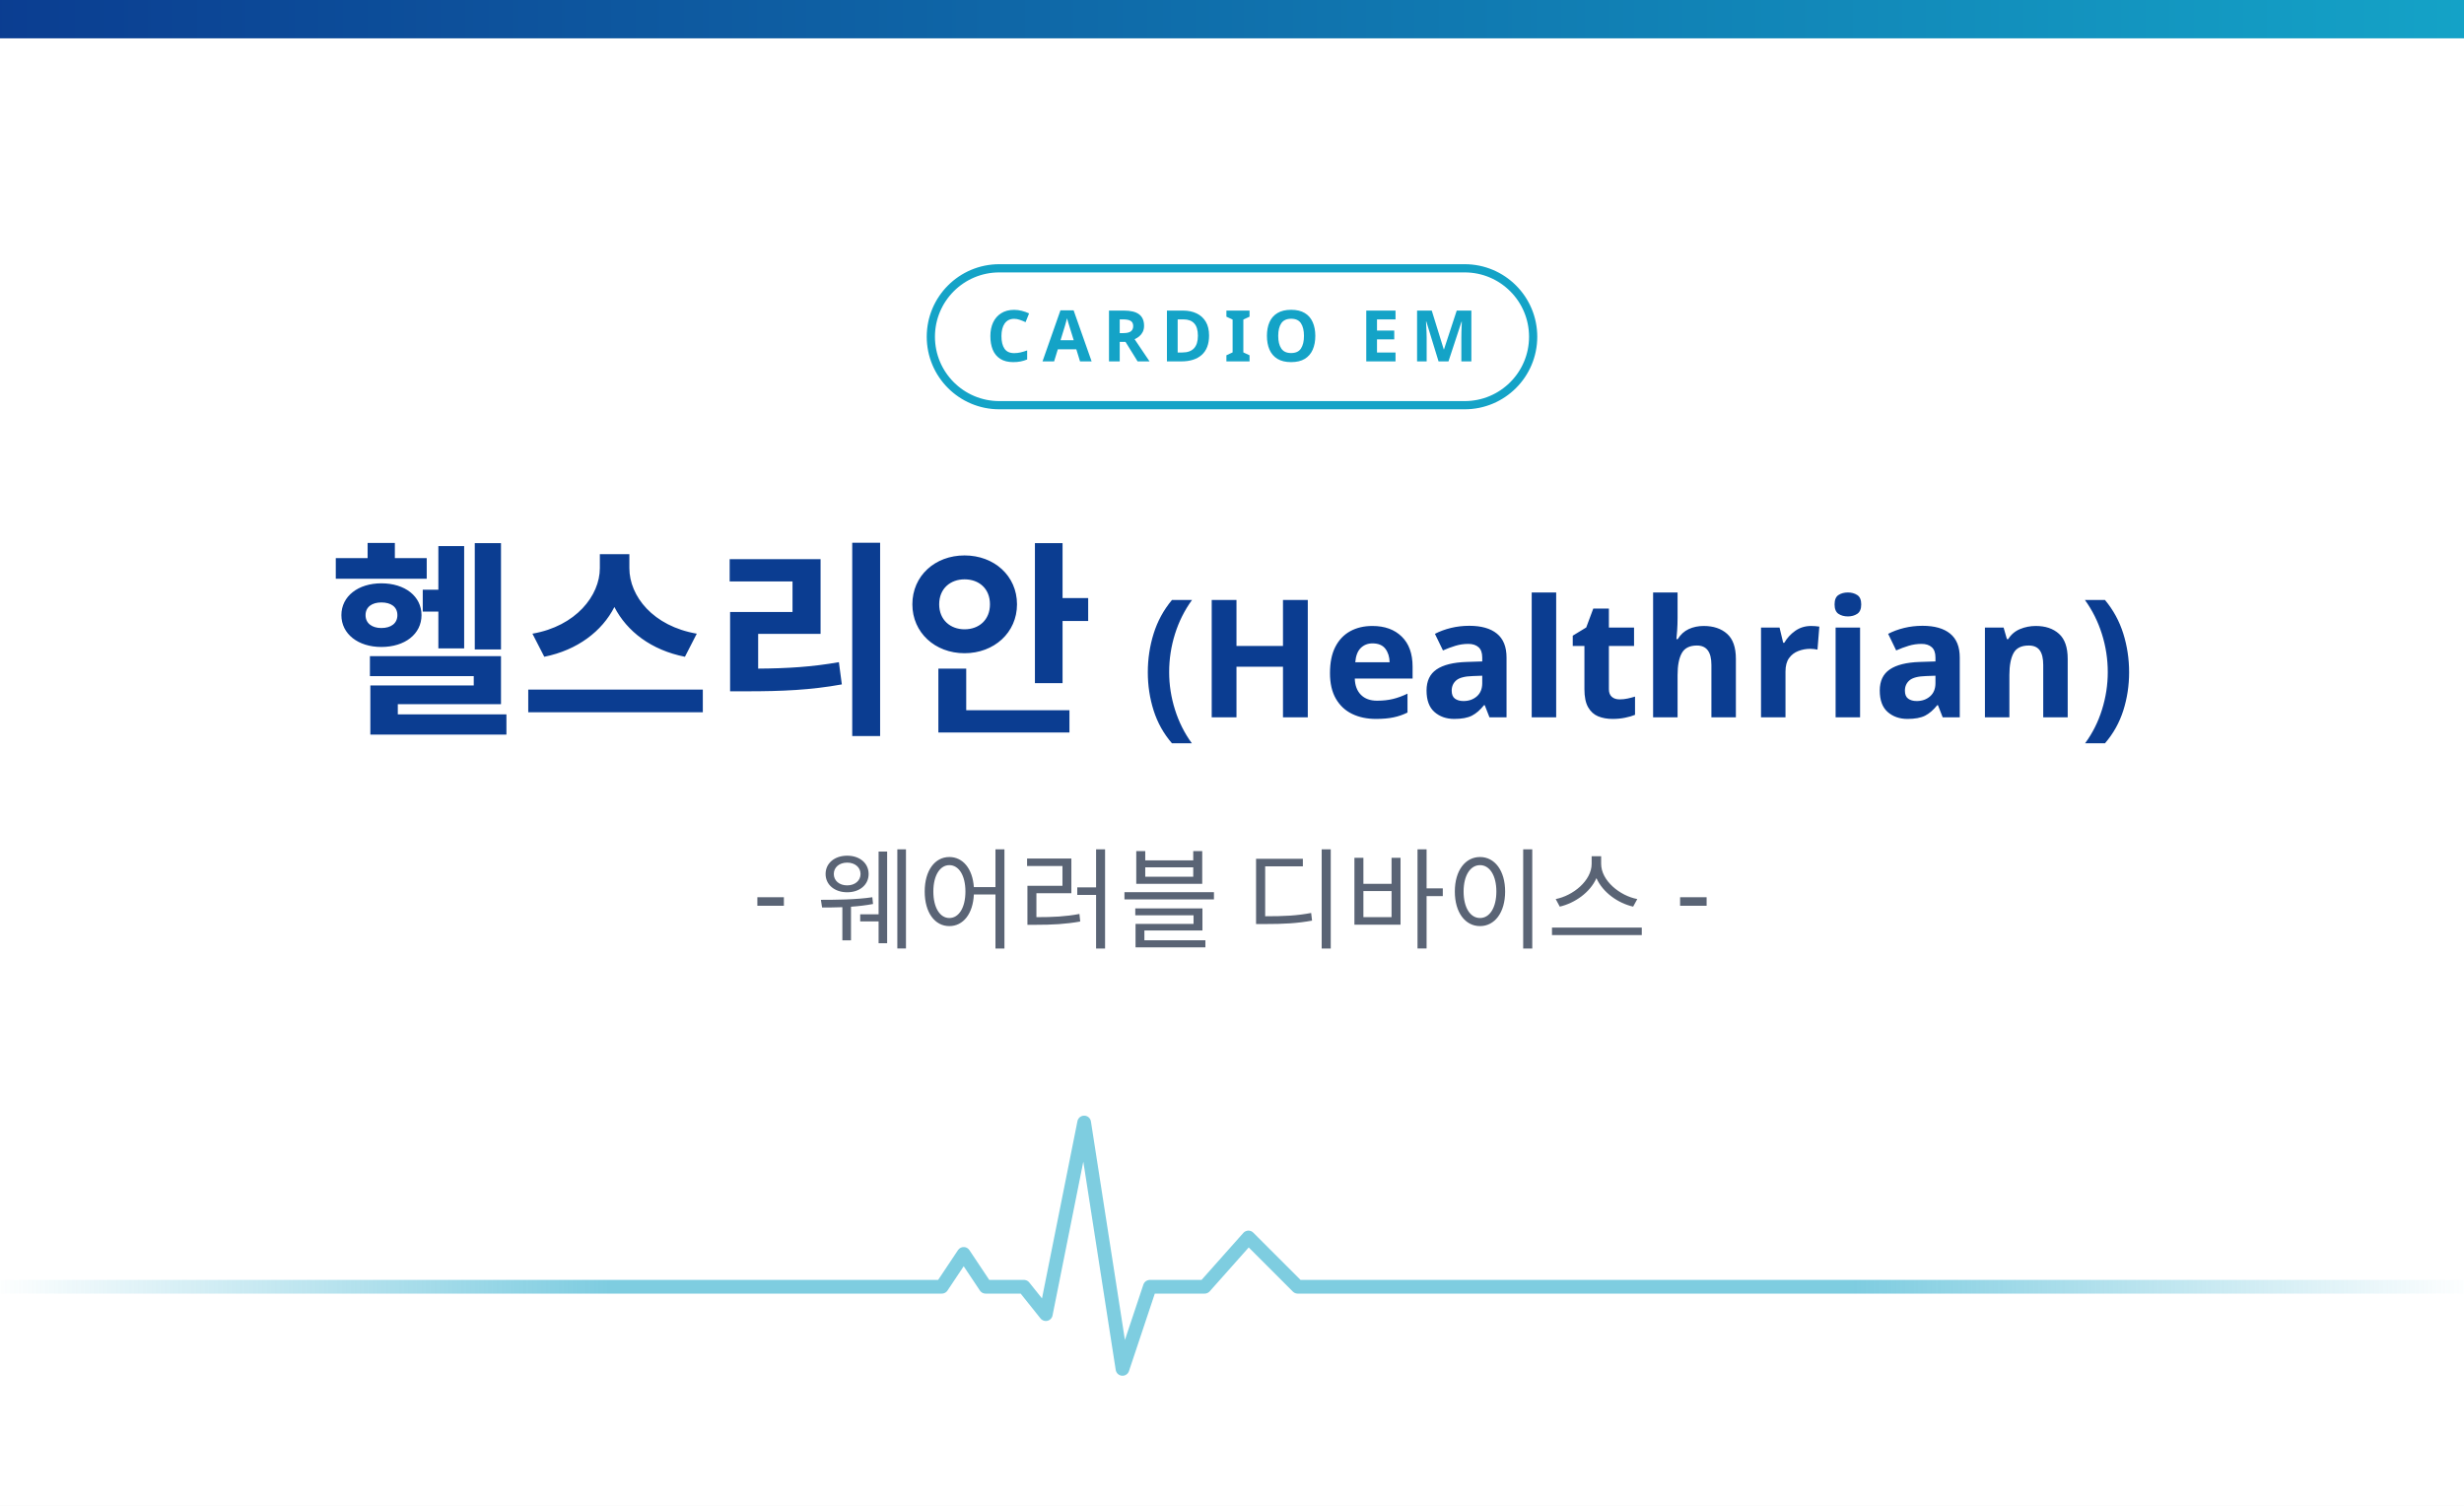
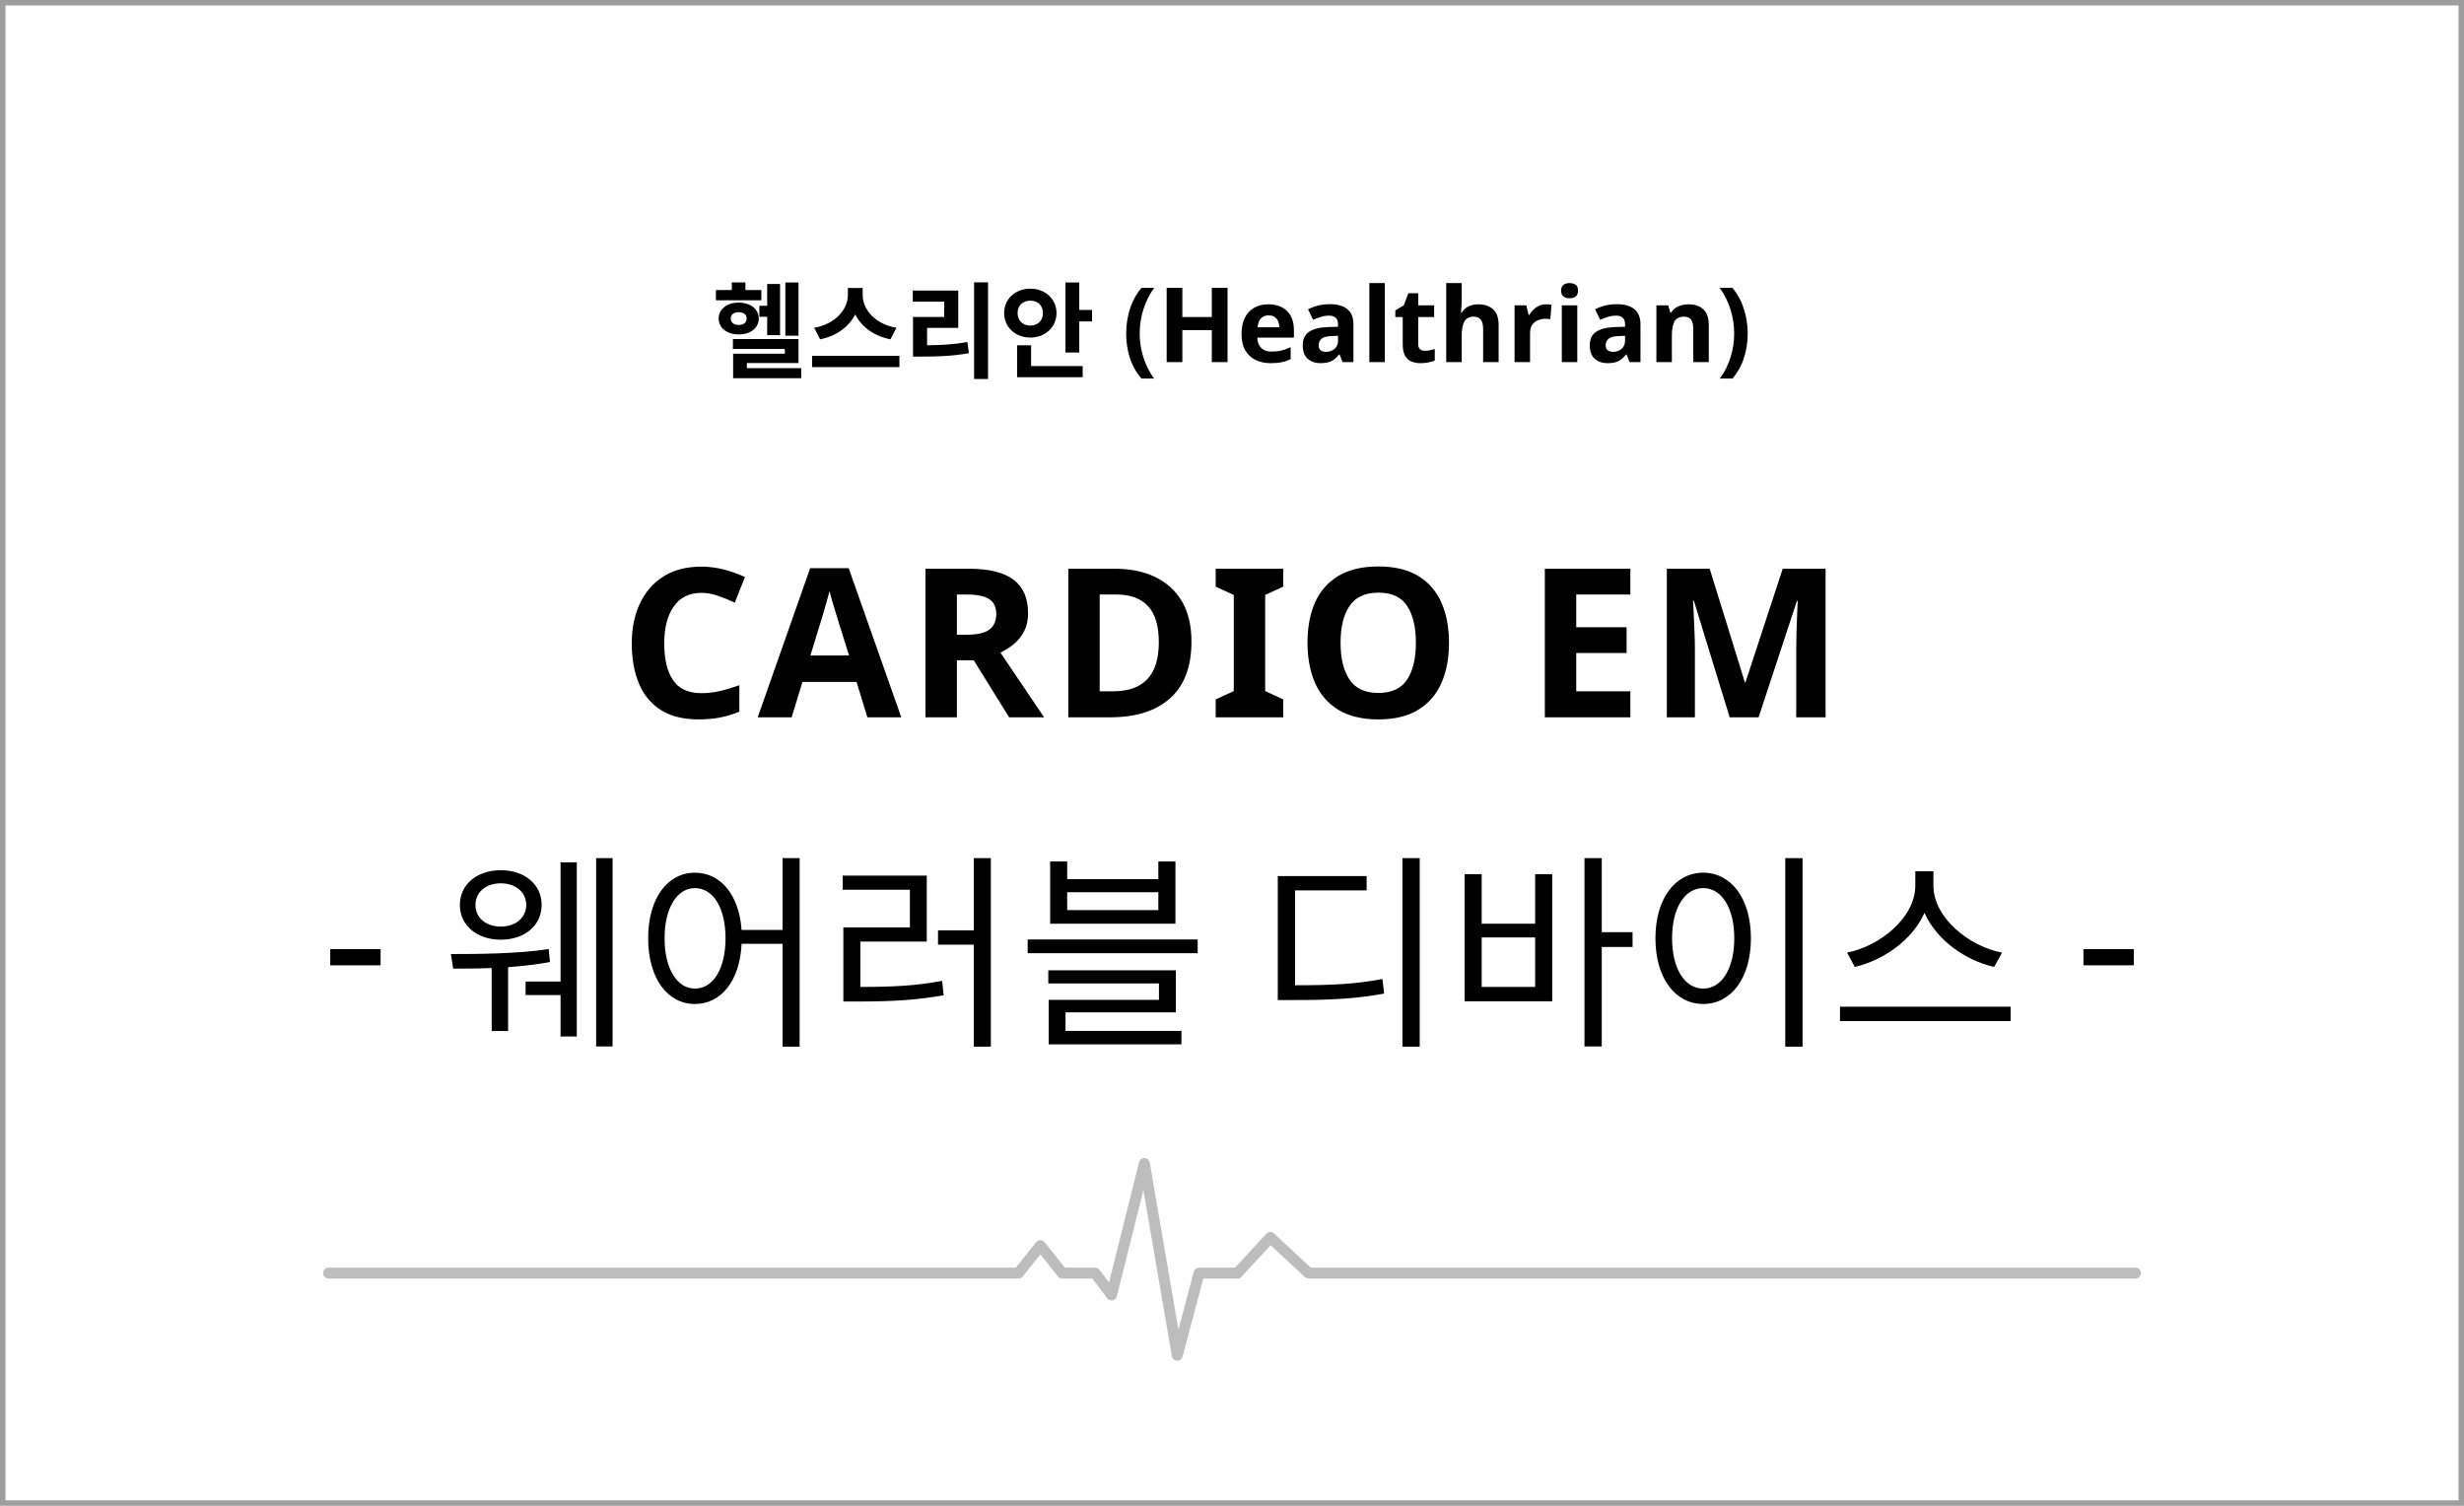
<svg xmlns="http://www.w3.org/2000/svg" width="900" height="550" viewBox="0 0 900 550">
-   <defs>
-     <linearGradient id="bar" x1="0" y1="0" x2="1" y2="0">
-       <stop offset="0" stop-color="#0B3D91" />
-       <stop offset="1" stop-color="#14A3C7" />
-     </linearGradient>
-     <linearGradient id="ecgFade" x1="0" y1="0" x2="1" y2="0">
-       <stop offset="0" stop-color="#14A3C7" stop-opacity="0" />
-       <stop offset="0.25" stop-color="#14A3C7" stop-opacity="0.55" />
-       <stop offset="0.75" stop-color="#14A3C7" stop-opacity="0.55" />
-       <stop offset="1" stop-color="#14A3C7" stop-opacity="0" />
-     </linearGradient>
-   </defs>
-   <rect width="900" height="550" fill="#FFFFFF" />
-   <rect x="0" y="0" width="900" height="14" fill="url(#bar)" />
-   <path d="M0 470 H330 L344 470 L352 458 L360 470 L374 470 L382 480 L396 410 L410 500 L420 470 L440 470 L456 452 L474 470 H900" fill="none" stroke="url(#ecgFade)" stroke-width="5" stroke-linecap="round" stroke-linejoin="round" />
-   <rect x="340" y="98" width="220" height="50" rx="25" fill="none" stroke="#14A3C7" stroke-width="3" />
-   <text x="450" y="132" text-anchor="middle" font-family="Pretendard, 'Noto Sans KR', sans-serif" font-size="26" font-weight="700" letter-spacing="4" fill="#14A3C7">CARDIO EM</text>
-   <text x="450" y="262" text-anchor="middle" font-family="Pretendard, 'Noto Sans KR', sans-serif" font-size="76" font-weight="800" fill="#0B3D91">헬스리안 <tspan font-weight="600" font-size="60" fill="#0B3D91">(Healthrian)</tspan>
-   </text>
-   <text x="450" y="340" text-anchor="middle" font-family="Pretendard, 'Noto Sans KR', sans-serif" font-size="40" font-weight="500" fill="#5A6475">- 웨어러블 디바이스 -</text>
+   <g transform="translate(0 0)">
+     <rect x="1" y="1" width="898" height="548" fill="#FFFFFF" stroke="#9E9E9E" stroke-width="2" />
+     <text x="450" y="135" text-anchor="middle" font-family="Pretendard, 'Noto Sans KR', sans-serif" font-size="38" font-weight="600" fill="#000000">헬스리안 (Healthrian)</text>
+     <text x="450" y="262" text-anchor="middle" font-family="Pretendard, 'Noto Sans KR', sans-serif" font-size="76" font-weight="800" letter-spacing="2" fill="#000000">CARDIO EM</text>
+     <text x="450" y="370" text-anchor="middle" font-family="Pretendard, 'Noto Sans KR', sans-serif" font-size="76" font-weight="500" fill="#000000">- 웨어러블 디바이스 -</text>
+     <path d="M120 465 H360 L372 465 L380 455 L388 465 L400 465 L406 473 L418 425 L430 495 L438 465 L452 465 L464 452 L478 465 H780" fill="none" stroke="#BDBDBD" stroke-width="4" stroke-linecap="round" stroke-linejoin="round" />
+   </g>
</svg>
